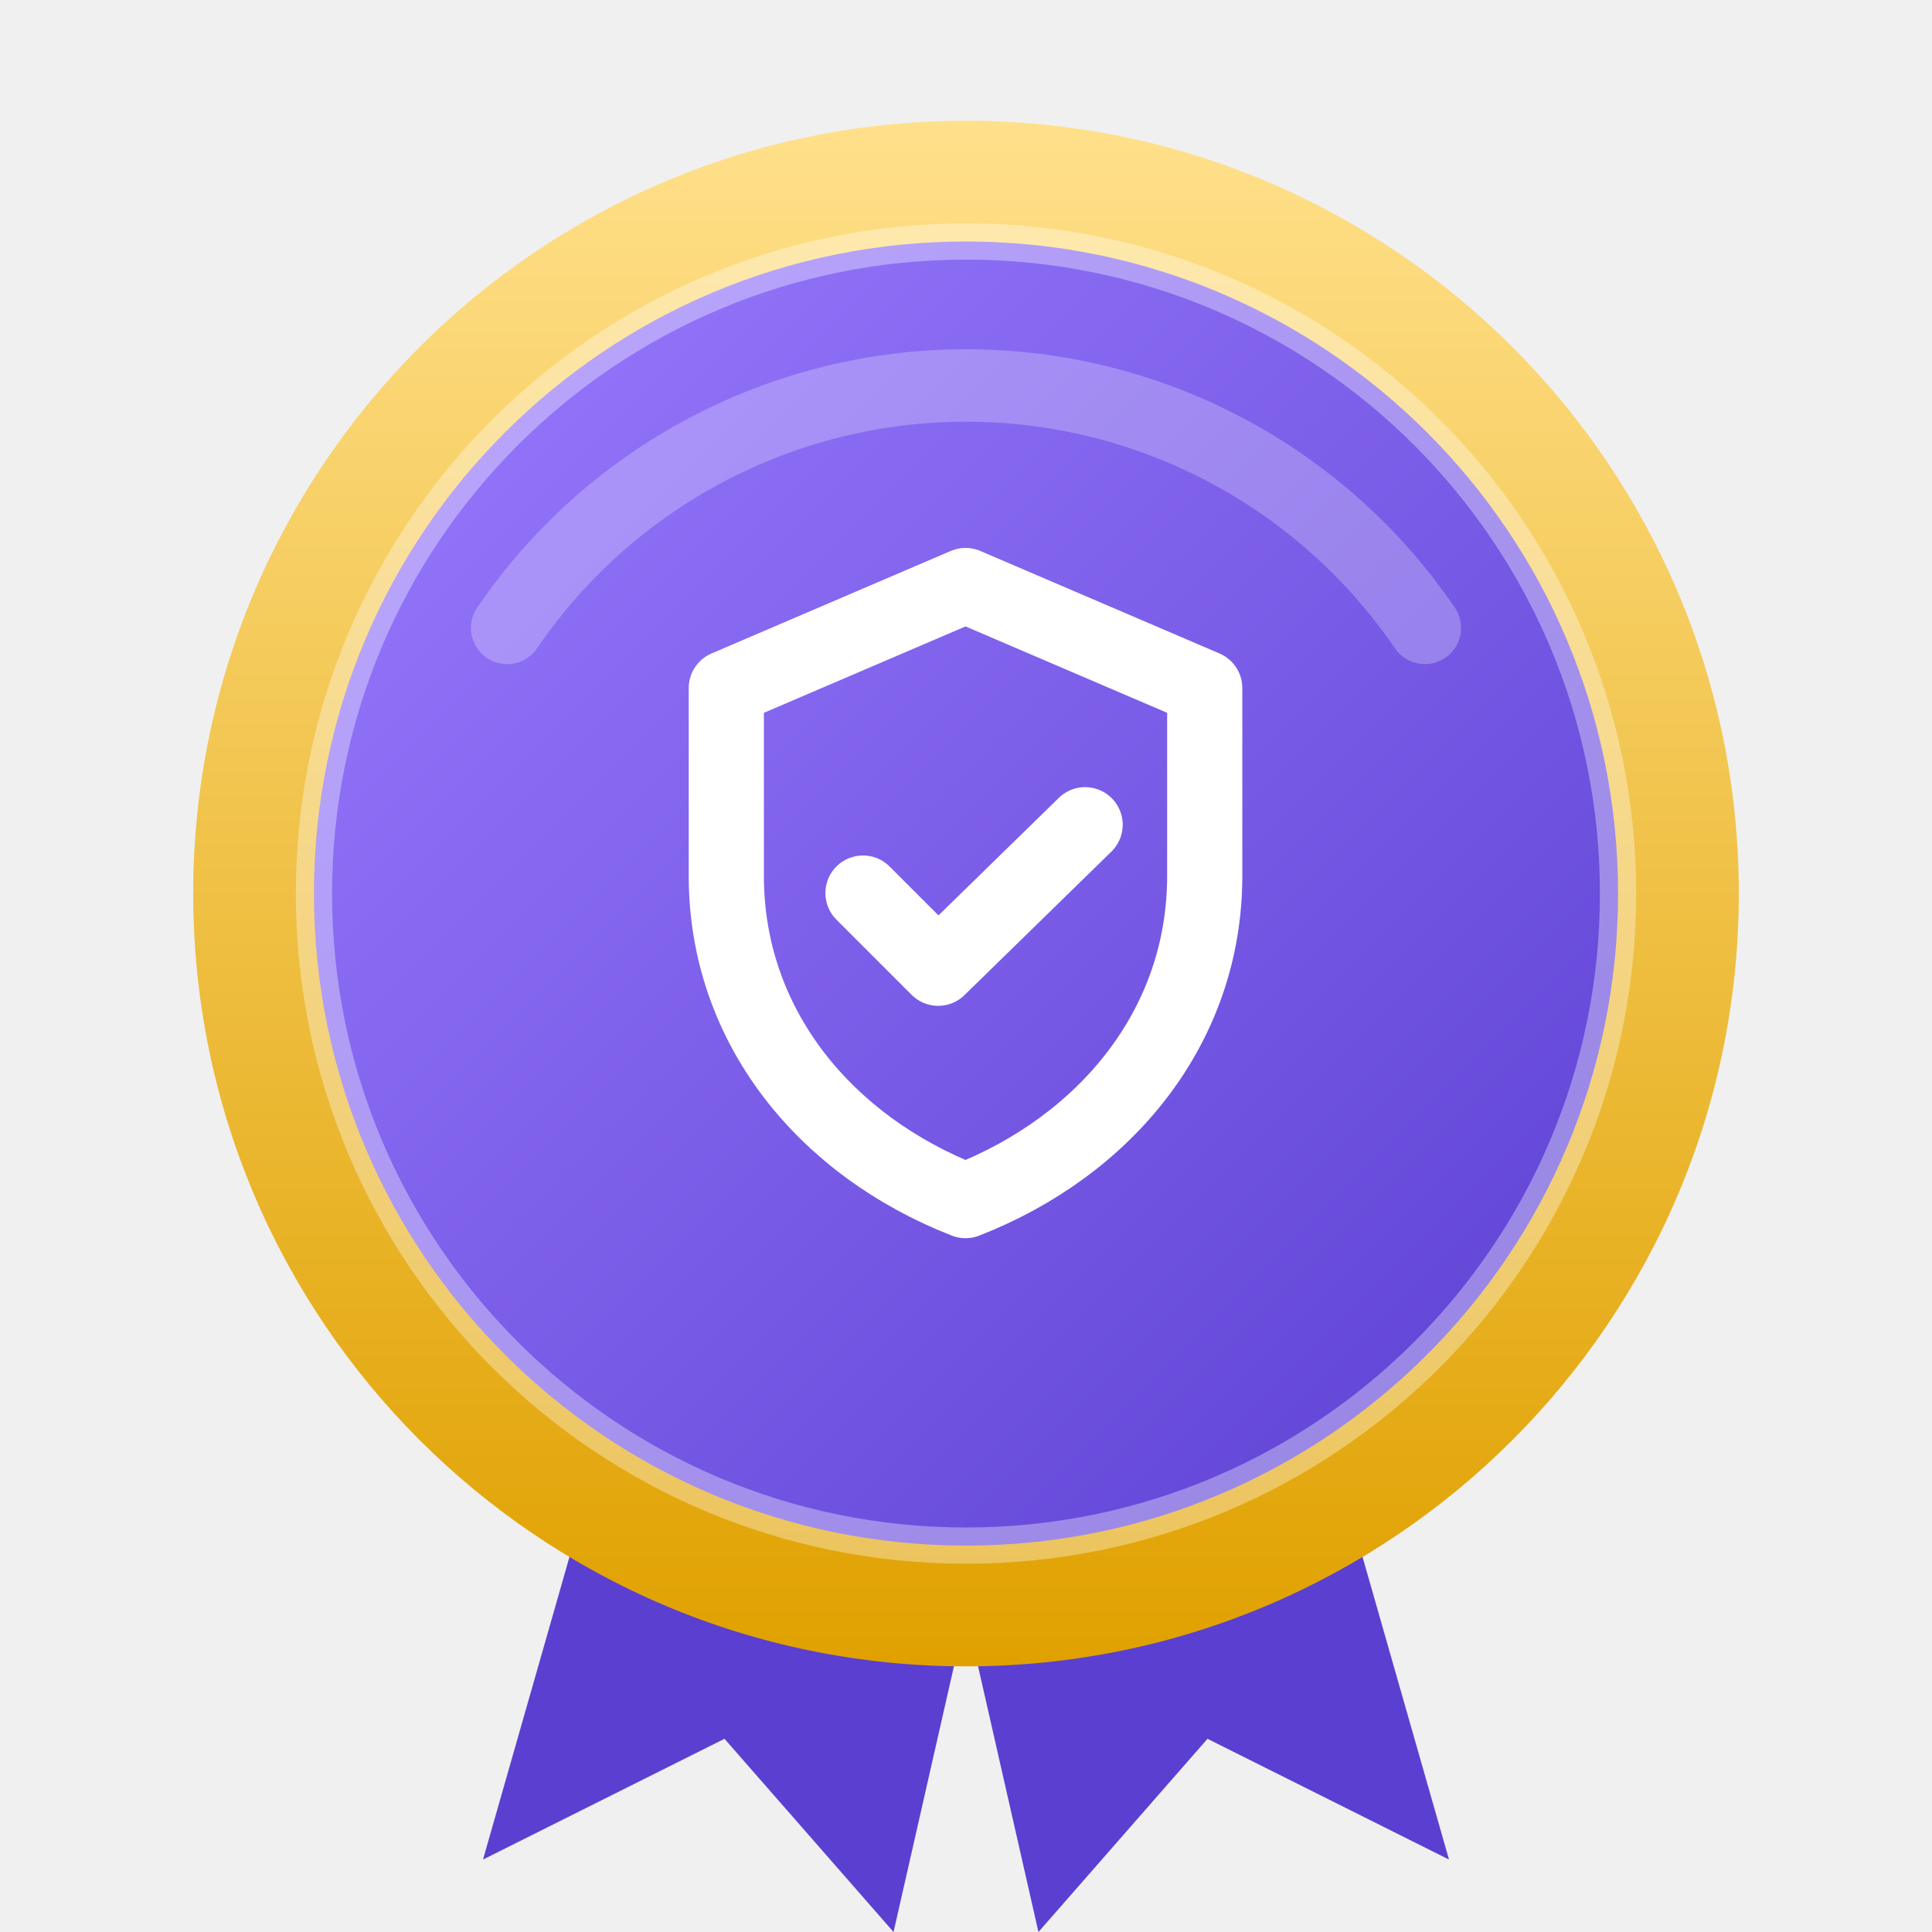
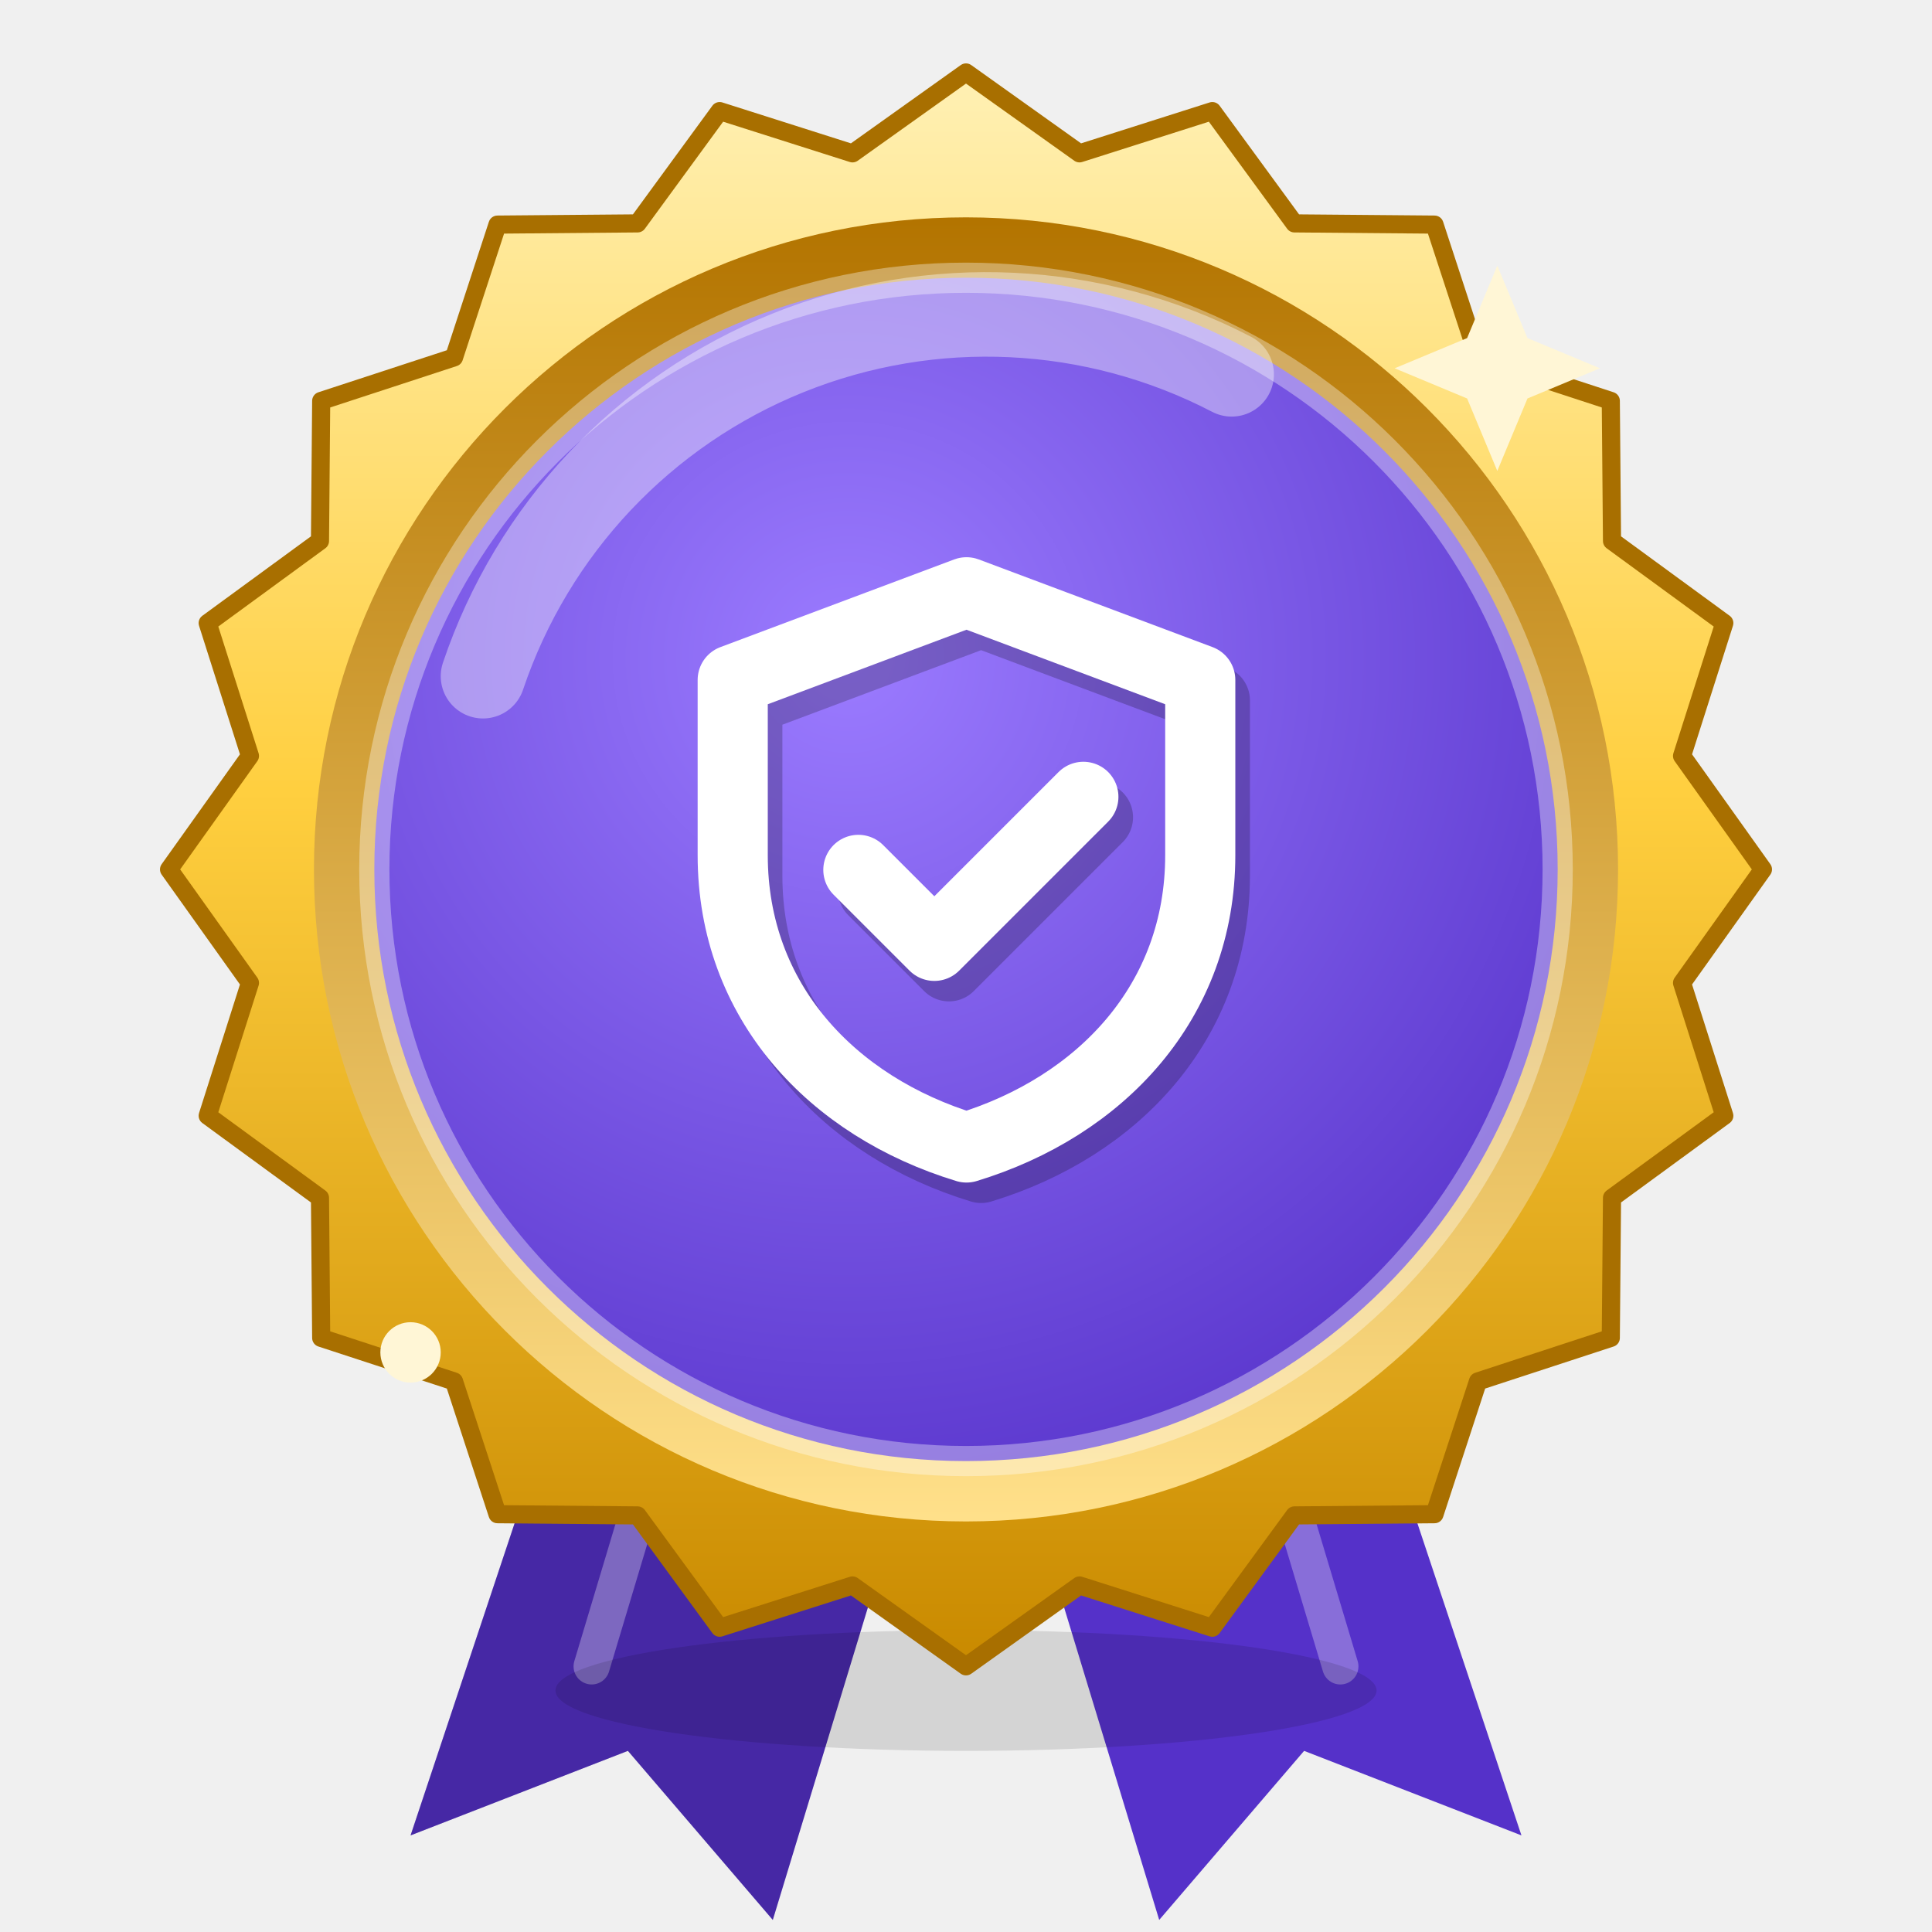
- <svg xmlns="http://www.w3.org/2000/svg" viewBox="0 0 160 160">
+ <svg xmlns="http://www.w3.org/2000/svg" viewBox="0 0 160 160" role="img" aria-labelledby="umsi-t">
  <defs>
-     <linearGradient id="umsichtig-g" x1="0" y1="0" x2="0" y2="1">
-       <stop offset="0" stop-color="#ffe08a" />
-       <stop offset="1" stop-color="#e0a100" />
+     <linearGradient id="umsi-go" x2="0" y2="1">
+       <stop offset="0" stop-color="#fff0b3" />
+       <stop offset=".45" stop-color="#ffcf3f" />
+       <stop offset="1" stop-color="#c98a00" />
    </linearGradient>
-     <linearGradient id="umsichtig-i" x1="0" y1="0" x2="1" y2="1">
-       <stop offset="0" stop-color="#9a7bff" />
-       <stop offset="1" stop-color="#5b3fd1" />
+     <linearGradient id="umsi-gr" x2="0" y2="1">
+       <stop offset="0" stop-color="#b37400" />
+       <stop offset="1" stop-color="#ffe08a" />
    </linearGradient>
+     <radialGradient id="umsi-in" cx=".4" cy=".32" r=".8">
+       <stop offset="0" stop-color="#9b7bff" />
+       <stop offset="1" stop-color="#5531c9" />
+     </radialGradient>
  </defs>
-   <path d="M52 112 40 154l20-10 14 16 10-44zM108 112l12 42-20-10-14 16-10-44z" fill="#5b3fd1" />
-   <circle cx="80" cy="74" r="64" fill="url(#umsichtig-g)" />
-   <circle cx="80" cy="74" r="54" fill="url(#umsichtig-i)" />
-   <circle cx="80" cy="74" r="54" fill="none" stroke="#fff" stroke-opacity=".35" stroke-width="3" />
-   <path d="M42 52a46 46 0 0 1 76 0" fill="none" stroke="#fff" stroke-opacity=".25" stroke-width="6" stroke-linecap="round" />
-   <g transform="translate(46 40) scale(2.83)" fill="none" stroke="#fff" stroke-width="2.2" stroke-linecap="round" stroke-linejoin="round">
-     <path d="M12 3 5 6v5.5c0 4.4 2.9 7.9 7 9.5 4.1-1.6 7-5.1 7-9.5V6z" />
-     <path d="m9 12 2.2 2.2L15.5 10" />
+   <path d="M50 104 34 152l18-7 12 14 14-46z" fill="#5531c9" />
+   <path d="M110 104l16 48-18-7-12 14-14-46z" fill="#5531c9" />
+   <path d="M50 104 34 152l18-7 12 14 14-46z" fill="#000" opacity=".18" />
+   <path d="M58 108l-9 30M102 108l9 30" stroke="#fff" stroke-opacity=".3" stroke-width="3" stroke-linecap="round" />
+   <ellipse cx="80" cy="140" rx="34" ry="5" fill="#000" opacity=".12" />
+   <path d="M80.0 6.0L89.4 12.7L100.4 9.2L107.2 18.5L118.8 18.6L122.4 29.6L133.4 33.2L133.5 44.8L142.8 51.6L139.3 62.6L146.0 72.0L139.3 81.4L142.8 92.4L133.5 99.2L133.4 110.8L122.4 114.4L118.8 125.4L107.2 125.5L100.4 134.8L89.4 131.3L80.0 138.0L70.6 131.3L59.6 134.8L52.8 125.5L41.2 125.4L37.6 114.4L26.6 110.8L26.5 99.2L17.2 92.4L20.7 81.4L14.0 72.0L20.7 62.6L17.2 51.6L26.5 44.8L26.6 33.2L37.6 29.6L41.2 18.6L52.8 18.5L59.6 9.2L70.6 12.7Z" fill="url(#umsi-go)" stroke="#a86f00" stroke-width="1.5" stroke-linejoin="round" />
+   <circle cx="80" cy="72" r="54" fill="url(#umsi-gr)" />
+   <circle cx="80" cy="72" r="49" fill="url(#umsi-in)" />
+   <circle cx="80" cy="72" r="49" fill="none" stroke="#fff" stroke-opacity=".35" stroke-width="2.5" />
+   <path d="M40 56a44 44 0 0 1 62-25" fill="none" stroke="#fff" stroke-opacity=".38" stroke-width="7" stroke-linecap="round" />
+   <g transform="translate(51 43) scale(2.42)" fill="none" stroke="#000" stroke-opacity=".22" stroke-width="2.4" stroke-linecap="round" stroke-linejoin="round">
+     <g transform="translate(.5 .7)">
+       <path d="M12 2.5l8 3v6c0 5-3.4 8.6-8 10-4.6-1.4-8-5-8-10v-6z" />
+       <path d="M8.3 12l2.6 2.6L16 9.5" />
+     </g>
  </g>
+   <g transform="translate(51 43) scale(2.42)" fill="none" stroke="#fff" stroke-width="2.4" stroke-linecap="round" stroke-linejoin="round">
+     <path d="M12 2.5l8 3v6c0 5-3.4 8.6-8 10-4.6-1.4-8-5-8-10v-6z" />
+     <path d="M8.3 12l2.6 2.6L16 9.5" />
+   </g>
+   <path d="M124 22l2.5 6 6 2.5-6 2.5-2.5 6-2.5-6-6-2.5 6-2.5z" fill="#fff6d6" />
+   <circle cx="34" cy="112" r="2.5" fill="#fff6d6" />
</svg>
